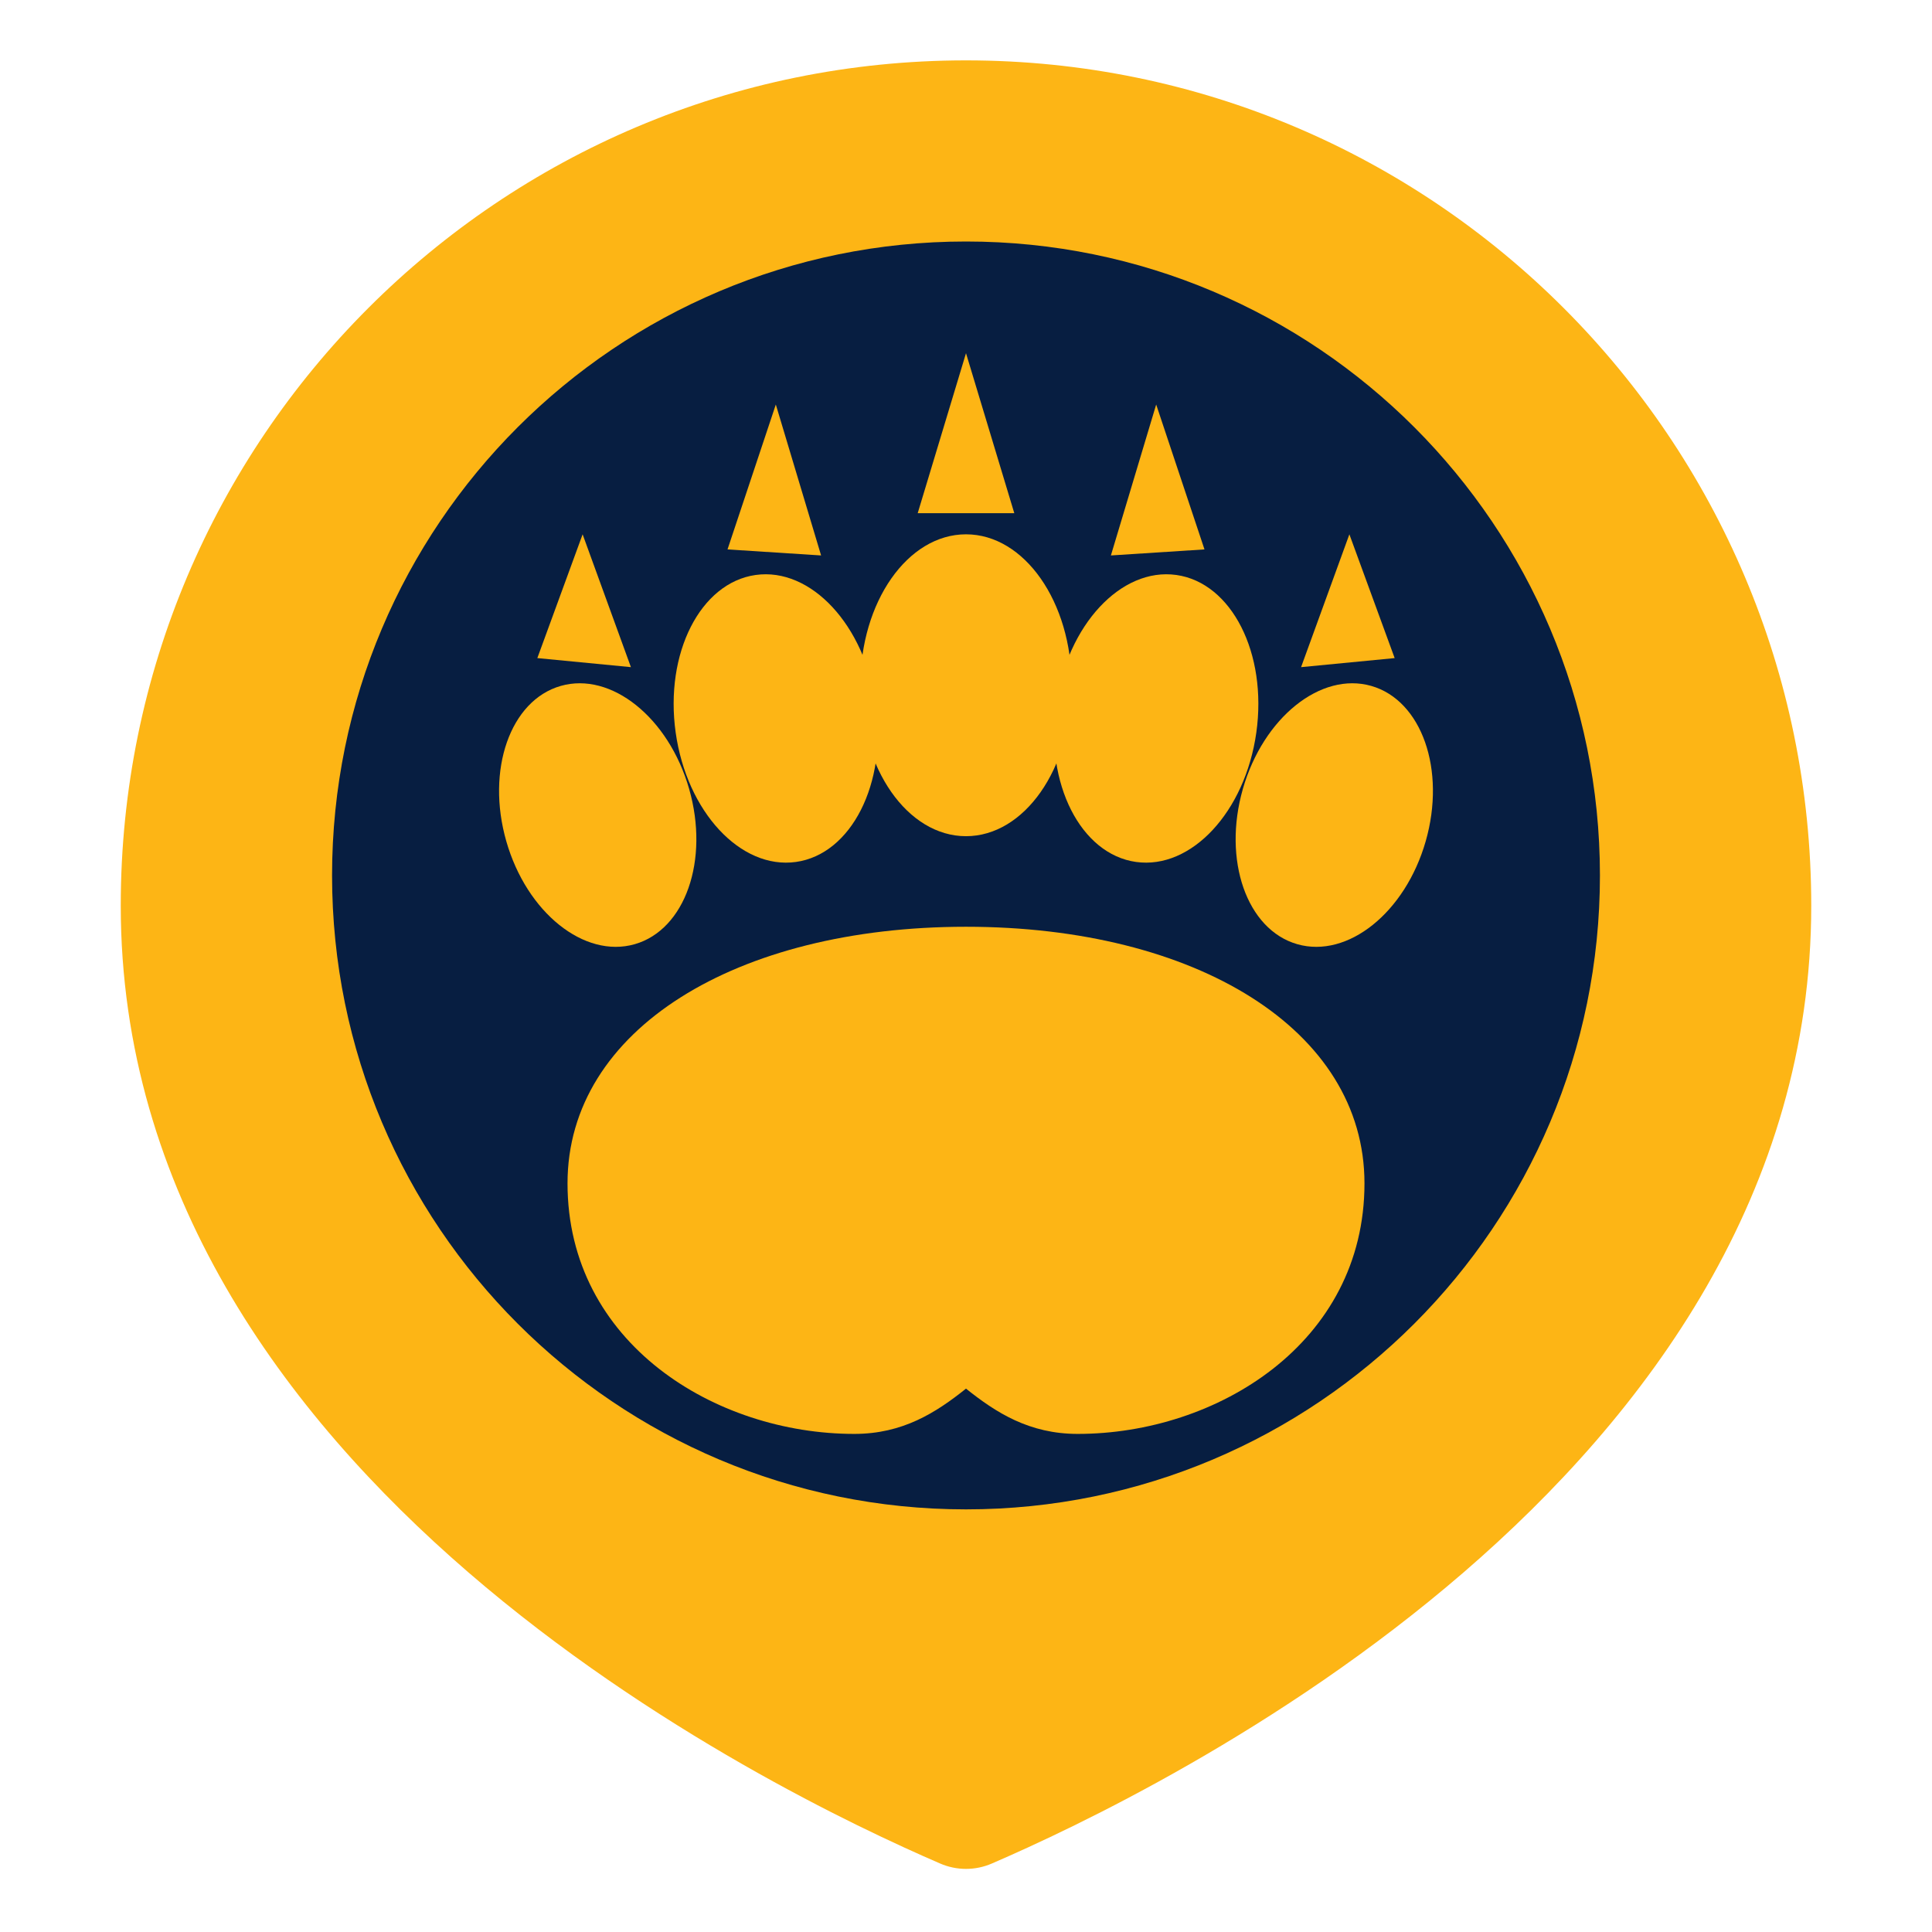
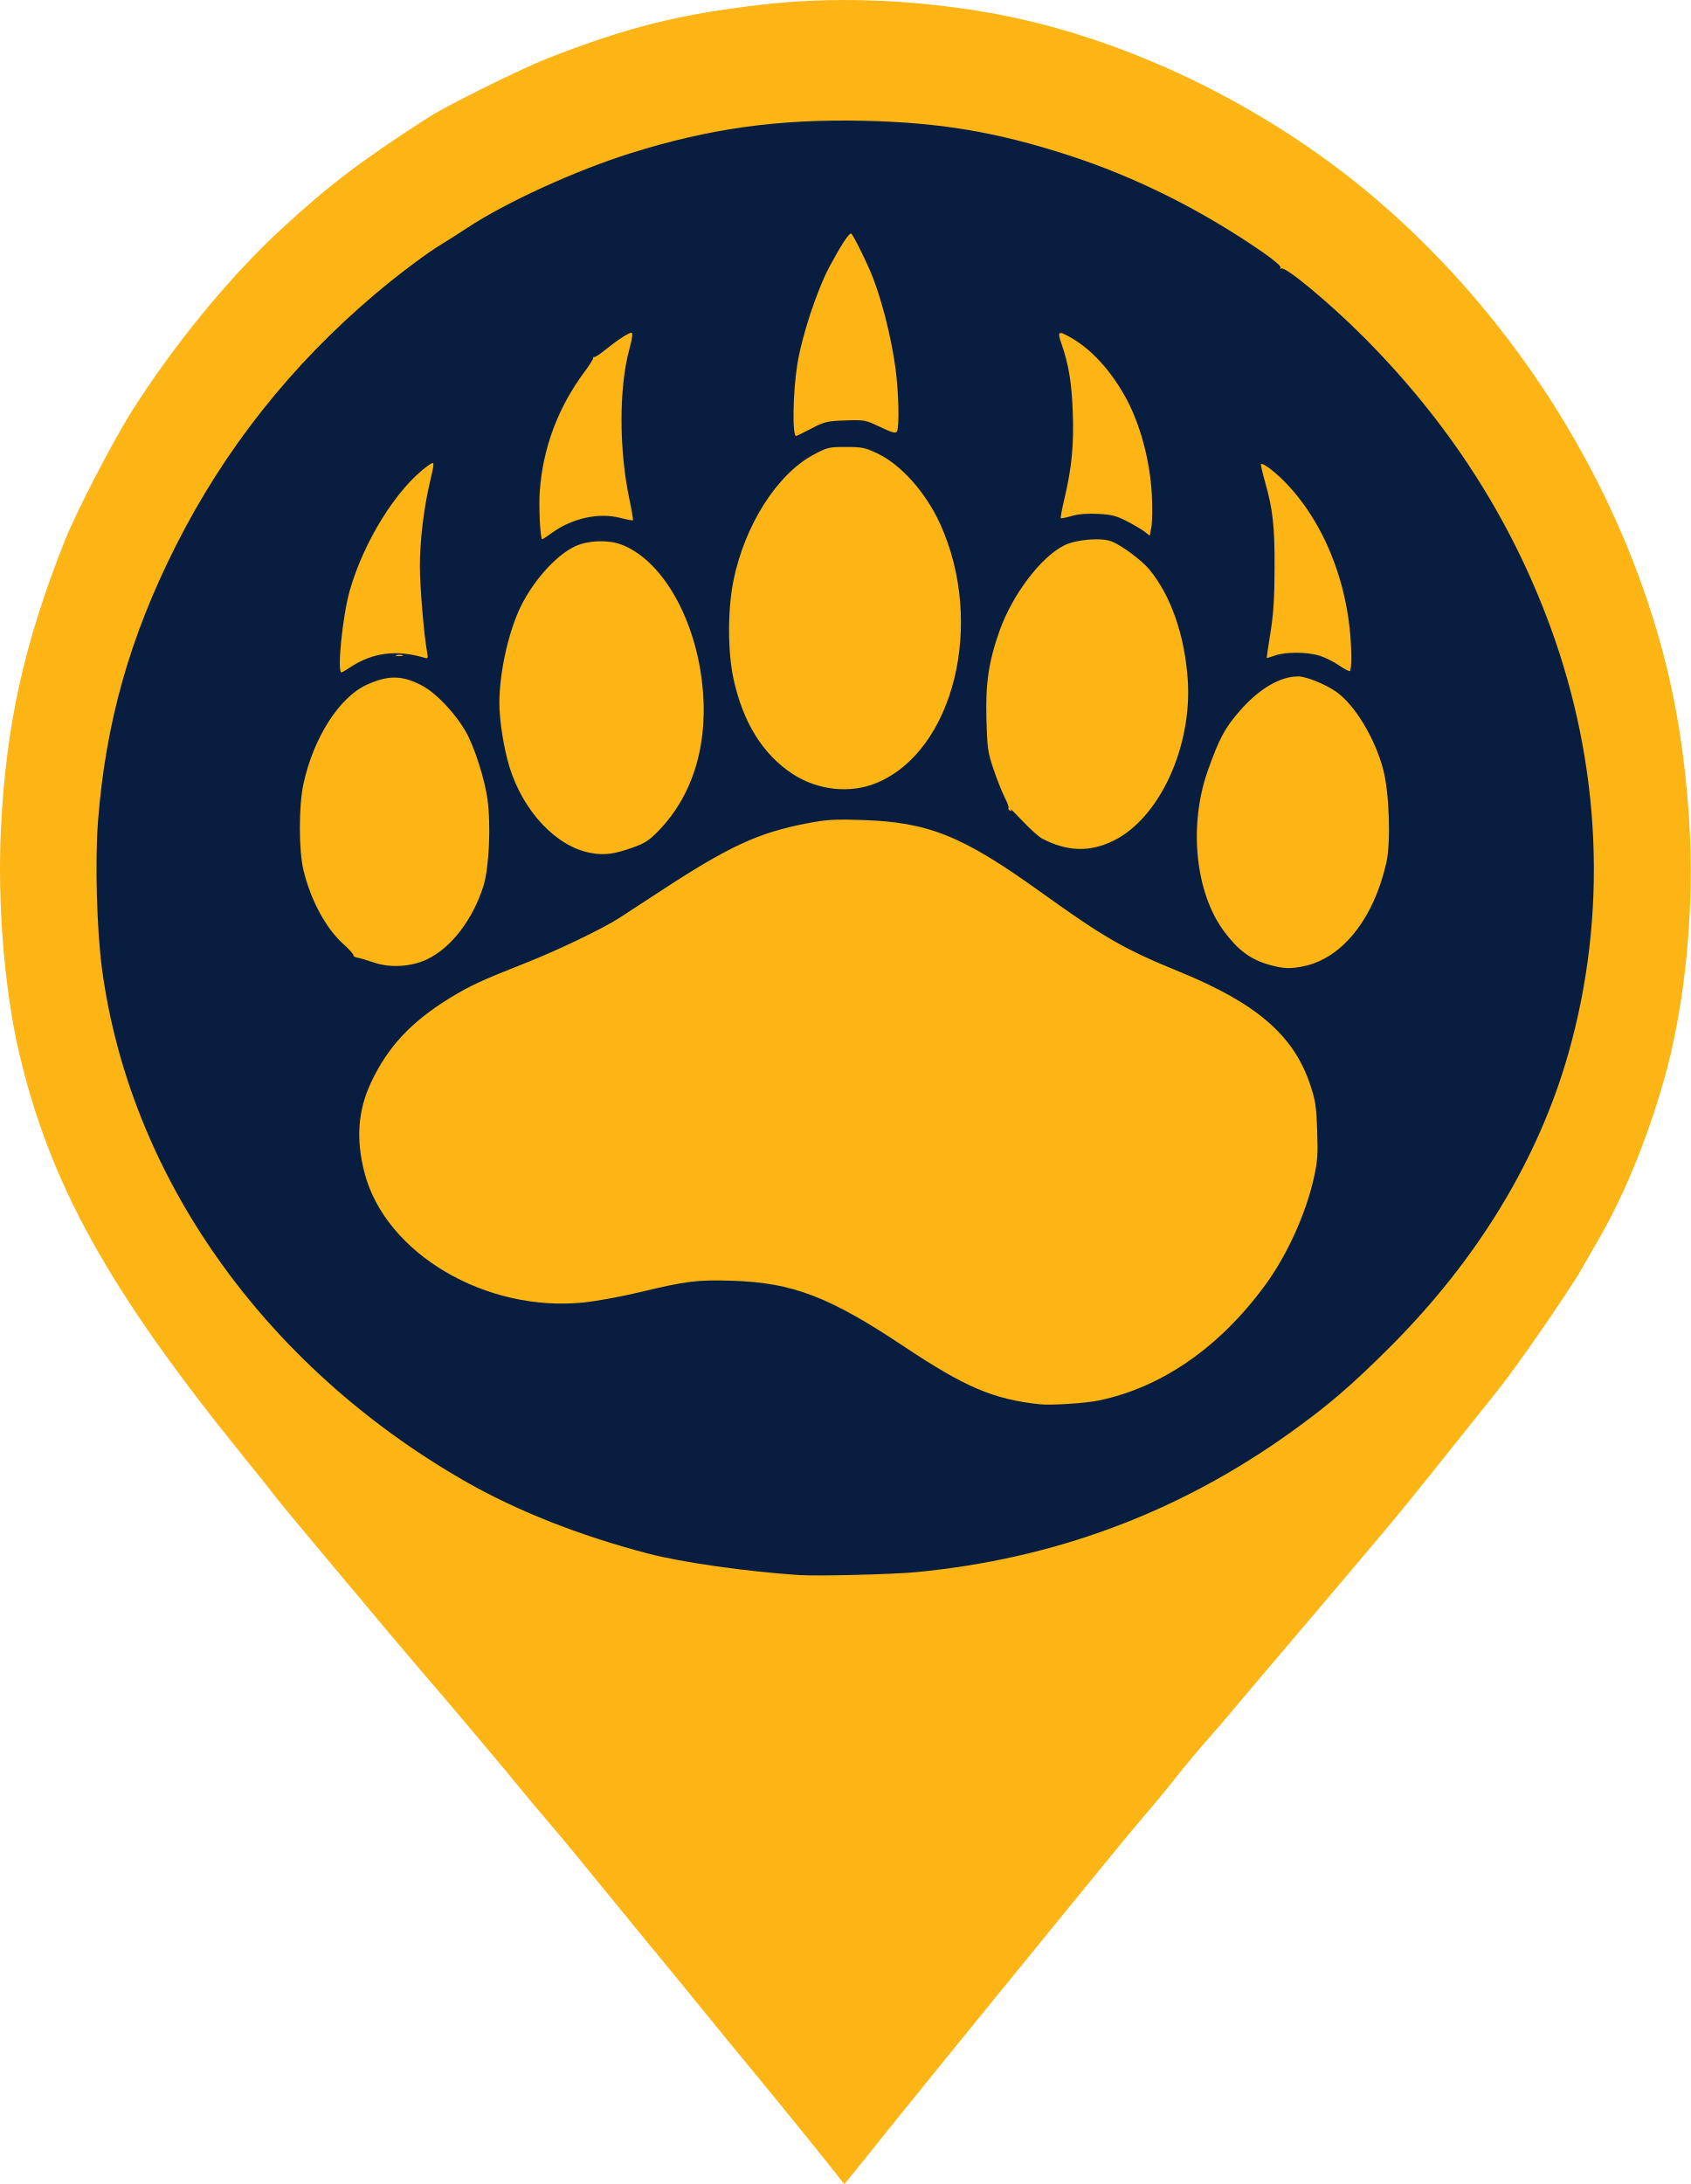
- <svg xmlns="http://www.w3.org/2000/svg" viewBox="0 0 64 64" role="img" aria-labelledby="title description">
-   <path fill="#FDB515" d="M32 2C16.54 2 4 14.54 4 30c0 18.96 21.66 29.36 27.14 31.73a2.15 2.15 0 0 0 1.72 0C38.34 59.36 60 48.96 60 30 60 14.54 47.46 2 32 2Z" />
-   <circle cx="32" cy="29" r="21" fill="#071E41" />
-   <g fill="#FDB515" aria-hidden="true">
-     <ellipse cx="19.8" cy="27" rx="3.15" ry="4.45" transform="rotate(-16 19.8 27)" />
-     <ellipse cx="25.7" cy="23.8" rx="3.35" ry="4.8" transform="rotate(-8 25.7 23.8)" />
-     <ellipse cx="32" cy="22.7" rx="3.5" ry="5" />
-     <ellipse cx="38.3" cy="23.8" rx="3.35" ry="4.8" transform="rotate(8 38.3 23.8)" />
-     <ellipse cx="44.2" cy="27" rx="3.15" ry="4.45" transform="rotate(16 44.2 27)" />
-     <path d="M17.8 21.8 19.3 17.7 20.9 22.1Z" />
-     <path d="M24.1 18.2 25.7 13.4 27.2 18.4Z" />
-     <path d="M30.4 17 32 11.7 33.6 17Z" />
-     <path d="M36.8 18.4 38.3 13.4 39.9 18.2Z" />
-     <path d="M43.1 22.1 44.7 17.7 46.2 21.8Z" />
-     <path d="M18.8 39.2c0-5.1 5.6-8.5 13.2-8.5s13.2 3.4 13.2 8.5c0 5.3-4.9 8.3-9.5 8.3-1.6 0-2.7-.7-3.7-1.5-1 .8-2.1 1.5-3.7 1.5-4.6 0-9.5-3-9.5-8.3Z" />
+ <svg xmlns="http://www.w3.org/2000/svg" width="99.486mm" height="128.491mm" viewBox="0 0 99.486 128.491" version="1.1" id="svg1" xml:space="preserve">
+   <defs id="defs1">
+     <linearGradient id="swatch7">
+       <stop style="stop-color:#071e41;stop-opacity:1;" offset="0" id="stop7" />
+     </linearGradient>
+   </defs>
+   <g id="layer1" transform="translate(-46.03989,-23.96682)">
+     <path style="fill:#fdb515;fill-opacity:1" d="m 95.348,151.994 c -0.517,-0.677 -3.449,-4.298 -4.717,-5.827 -0.606,-0.731 -1.406,-1.704 -1.778,-2.162 -0.617,-0.76 -1.387,-1.704 -2.975,-3.646 -0.319,-0.39 -1.027,-1.252 -1.574,-1.915 -0.546,-0.663 -1.283,-1.561 -1.636,-1.996 -0.354,-0.435 -1.063,-1.304 -1.578,-1.93 -0.514,-0.626 -1.093,-1.336 -1.286,-1.576 -0.193,-0.241 -0.877,-1.055 -1.519,-1.81 -0.643,-0.755 -1.299,-1.536 -1.458,-1.736 -0.603,-0.757 -3.961,-4.754 -5.314,-6.324 -1.476,-1.713 -3.2,-3.756 -6,-7.113 -0.919,-1.101 -1.997,-2.393 -2.396,-2.87 -0.399,-0.477 -0.831,-1.011 -0.959,-1.186 -0.129,-0.175 -0.972,-1.231 -1.875,-2.347 C 52.4,99.815 48.942,93.566 47.143,85.809 c -0.846,-3.647 -1.256,-8.723 -1.051,-13.008 0.294,-6.156 1.344,-10.915 3.746,-16.987 0.658,-1.663 2.795,-5.803 3.907,-7.57 2.474,-3.93 5.807,-7.999 8.833,-10.788 2.832,-2.609 4.732,-4.051 8.695,-6.597 1.102,-0.708 5.472,-2.87 7.015,-3.471 4.663,-1.816 7.63,-2.563 12.443,-3.132 4.174,-0.494 8.688,-0.352 13.251,0.415 7.918,1.332 16.376,5.361 22.92,10.917 7.122,6.047 12.745,14.229 15.842,23.049 1.53,4.357 2.344,8.434 2.678,13.402 0.357,5.308 -0.212,11.15 -1.525,15.661 -1.025,3.52 -2.319,6.649 -3.828,9.252 -0.354,0.611 -0.808,1.399 -1.01,1.753 -0.704,1.235 -3.833,5.759 -4.85,7.012 -0.235,0.289 -1.368,1.709 -2.518,3.155 -2.232,2.807 -3.589,4.471 -4.905,6.018 -0.45,0.529 -1.291,1.526 -1.87,2.215 -0.578,0.69 -2.025,2.395 -3.214,3.79 -1.189,1.395 -2.554,3.007 -3.034,3.583 -0.479,0.576 -1.137,1.342 -1.461,1.702 -0.598,0.665 -1.449,1.692 -2.401,2.898 -0.289,0.367 -0.868,1.062 -1.286,1.545 -0.418,0.483 -1.18,1.397 -1.695,2.03 -0.514,0.633 -1.356,1.661 -1.87,2.285 -0.514,0.624 -1.435,1.751 -2.045,2.505 -0.611,0.754 -1.399,1.724 -1.753,2.154 -0.354,0.431 -1.047,1.279 -1.54,1.886 -0.493,0.607 -1.988,2.445 -3.32,4.084 -1.333,1.639 -3.126,3.861 -3.986,4.938 -0.859,1.077 -1.574,1.955 -1.588,1.953 -0.014,-0.003 -0.183,-0.211 -0.376,-0.463 z" id="path7" />
+     <path style="fill:#071e41;fill-opacity:1" d="m 93.069,116.633 c -3.119,-0.208 -6.903,-0.746 -8.882,-1.263 -4.082,-1.066 -7.794,-2.537 -10.863,-4.304 -11.775,-6.779 -19.647,-17.91 -21.282,-30.095 -0.308,-2.294 -0.418,-6.337 -0.236,-8.679 0.452,-5.817 1.863,-10.819 4.566,-16.186 2.878,-5.713 6.818,-10.686 11.786,-14.875 1.339,-1.129 3.068,-2.425 3.875,-2.903 0.289,-0.172 0.96,-0.599 1.491,-0.949 2.281,-1.506 6.375,-3.378 9.611,-4.395 4.644,-1.46 8.72,-2.025 13.771,-1.91 4.482,0.103 7.762,0.655 11.99,2.021 3.958,1.278 7.881,3.239 11.492,5.743 0.625,0.434 1.049,0.803 1.005,0.876 -0.043,0.069 -0.023,0.092 0.043,0.051 0.233,-0.144 2.848,2.03 4.824,4.009 5.008,5.017 8.664,10.685 11,17.05 3.005,8.191 3.382,16.928 1.081,25.076 -1.764,6.247 -5.351,12.159 -10.5,17.306 -2.25,2.249 -3.646,3.449 -5.857,5.032 -6.597,4.726 -13.92,7.455 -22.078,8.226 -1.379,0.13 -5.778,0.239 -6.837,0.168 z m 17.647,-10.277 c 3.683,-0.767 7.065,-3.108 9.74,-6.741 1.306,-1.774 2.404,-4.178 2.889,-6.323 0.223,-0.987 0.251,-1.376 0.201,-2.805 -0.051,-1.461 -0.102,-1.789 -0.427,-2.752 -0.966,-2.866 -3.153,-4.747 -7.669,-6.595 -3.29,-1.347 -4.402,-1.986 -8.216,-4.723 -4.588,-3.291 -6.56,-4.083 -10.488,-4.208 -1.599,-0.051 -2.068,-0.023 -3.178,0.189 -2.926,0.56 -4.632,1.351 -8.795,4.08 -0.932,0.611 -1.958,1.28 -2.279,1.487 -1.022,0.657 -3.677,1.931 -5.61,2.69 -2.491,0.979 -3.204,1.31 -4.383,2.035 -2.267,1.395 -3.634,2.857 -4.618,4.939 -0.786,1.664 -0.911,3.362 -0.391,5.349 1.238,4.739 7.136,8.217 12.913,7.615 0.745,-0.078 2.204,-0.345 3.241,-0.594 2.794,-0.671 3.435,-0.749 5.534,-0.68 3.509,0.116 5.671,0.946 10.025,3.847 3.63,2.419 5.274,3.12 8.005,3.417 0.676,0.073 2.695,-0.057 3.506,-0.226 z m 12.061,-25.548 c 2.253,-0.478 4.089,-2.785 4.839,-6.083 0.272,-1.194 0.175,-4.112 -0.181,-5.473 -0.485,-1.855 -1.684,-3.836 -2.782,-4.596 -0.637,-0.441 -1.752,-0.891 -2.217,-0.894 -1.063,-0.008 -2.311,0.727 -3.449,2.032 -0.875,1.003 -1.213,1.637 -1.878,3.517 -1.134,3.206 -0.739,7.154 0.944,9.432 0.821,1.112 1.561,1.666 2.634,1.973 0.866,0.248 1.271,0.266 2.09,0.092 z M 71.167,80.406 c 1.414,-0.665 2.699,-2.335 3.32,-4.316 0.333,-1.061 0.448,-3.561 0.236,-5.114 -0.159,-1.168 -0.777,-3.095 -1.262,-3.941 -0.652,-1.136 -1.762,-2.302 -2.617,-2.749 -1.145,-0.599 -1.977,-0.606 -3.234,-0.028 -1.613,0.742 -3.127,3.119 -3.716,5.835 -0.279,1.285 -0.279,3.898 8.05e-4,5.063 0.421,1.756 1.318,3.424 2.333,4.336 0.333,0.299 0.605,0.599 0.605,0.666 0,0.067 0.105,0.135 0.234,0.151 0.129,0.016 0.549,0.139 0.935,0.274 0.98,0.342 2.211,0.274 3.166,-0.175 z m 12.083,-6.566 c 0.741,-0.262 0.986,-0.421 1.561,-1.017 2.079,-2.154 2.969,-5.267 2.526,-8.832 -0.482,-3.882 -2.46,-7.182 -4.799,-8.007 -0.77,-0.272 -1.922,-0.22 -2.651,0.12 -1.181,0.55 -2.609,2.186 -3.329,3.813 -0.666,1.506 -1.134,3.741 -1.134,5.421 -2.72e-4,1.014 0.263,2.674 0.593,3.746 0.815,2.642 2.781,4.715 4.808,5.069 0.797,0.139 1.344,0.068 2.425,-0.314 z M 111.572,73.423 c 2.719,-1.344 4.65,-5.579 4.353,-9.546 -0.194,-2.593 -0.992,-4.863 -2.247,-6.398 -0.44,-0.538 -1.625,-1.421 -2.228,-1.659 -0.605,-0.239 -2.079,-0.118 -2.78,0.229 -1.382,0.685 -3.062,2.903 -3.819,5.044 -0.632,1.785 -0.826,3.093 -0.768,5.18 0.048,1.712 0.083,1.961 0.418,2.949 0.201,0.594 0.496,1.337 0.655,1.651 0.159,0.314 0.262,0.599 0.229,0.633 -0.034,0.034 0.003,0.101 0.082,0.149 0.1,0.062 0.113,0.039 0.042,-0.074 -0.055,-0.089 0.262,0.222 0.705,0.692 0.443,0.47 0.964,0.936 1.157,1.036 1.483,0.767 2.808,0.803 4.2,0.115 z M 97.614,70.032 c 4.552,-1.881 6.4,-9.391 3.751,-15.234 -0.838,-1.848 -2.306,-3.498 -3.702,-4.158 -0.714,-0.338 -0.905,-0.377 -1.848,-0.377 -0.998,0 -1.095,0.023 -1.902,0.454 -2.143,1.145 -4.05,4.14 -4.714,7.404 -0.344,1.691 -0.345,4.155 -0.003,5.756 0.552,2.58 1.73,4.48 3.488,5.626 1.481,0.965 3.382,1.169 4.93,0.529 z M 66.644,63.229 c 1.322,-0.875 2.731,-1.055 4.381,-0.561 0.194,0.058 0.211,0.019 0.147,-0.327 -0.183,-0.984 -0.425,-3.871 -0.425,-5.058 0,-1.482 0.224,-3.377 0.578,-4.893 0.305,-1.306 0.304,-1.314 -0.094,-1.03 -1.815,1.293 -3.784,4.436 -4.617,7.374 -0.418,1.474 -0.751,4.792 -0.48,4.792 0.034,0 0.263,-0.134 0.511,-0.298 z m 58.911,-0.557 c -0.016,-3.902 -1.409,-7.683 -3.753,-10.188 -0.652,-0.697 -1.453,-1.318 -1.561,-1.21 -0.025,0.025 0.081,0.491 0.235,1.036 0.465,1.64 0.572,2.602 0.564,5.081 -0.006,1.755 -0.066,2.701 -0.243,3.798 -0.13,0.803 -0.227,1.472 -0.216,1.485 0.011,0.013 0.228,-0.05 0.483,-0.141 0.614,-0.219 1.855,-0.218 2.593,0.001 0.327,0.097 0.849,0.354 1.161,0.57 0.311,0.216 0.605,0.37 0.654,0.342 0.048,-0.028 0.086,-0.377 0.085,-0.775 z m -55.828,-0.157 c -0.079,-0.032 -0.237,-0.034 -0.351,-0.004 -0.114,0.03 -0.049,0.056 0.144,0.058 0.193,0.002 0.286,-0.022 0.207,-0.054 z m 8.822,-7.218 c 1.196,-0.859 2.752,-1.189 4.025,-0.853 0.366,0.096 0.685,0.155 0.71,0.131 0.024,-0.024 -0.075,-0.61 -0.221,-1.302 -0.6,-2.841 -0.602,-6.484 -0.004,-8.708 0.194,-0.723 0.233,-1.023 0.134,-1.023 -0.168,0 -0.852,0.45 -1.573,1.036 -0.288,0.234 -0.564,0.412 -0.614,0.396 -0.05,-0.016 -0.078,0.01 -0.063,0.058 0.015,0.048 -0.207,0.403 -0.494,0.789 -1.575,2.116 -2.466,4.495 -2.649,7.068 -0.066,0.925 0.032,2.807 0.145,2.807 0.027,0 0.298,-0.18 0.604,-0.399 z m 35.27,-2.179 c -0.107,-2.125 -0.729,-4.373 -1.651,-5.96 -0.887,-1.528 -1.945,-2.659 -3.113,-3.327 -0.754,-0.431 -0.815,-0.389 -0.547,0.383 0.42,1.209 0.595,2.281 0.658,4.023 0.069,1.893 -0.062,3.251 -0.484,5.032 -0.148,0.625 -0.248,1.158 -0.223,1.184 0.025,0.026 0.315,-0.032 0.643,-0.128 0.4,-0.117 0.912,-0.158 1.553,-0.125 0.798,0.042 1.082,0.115 1.707,0.439 0.412,0.214 0.881,0.491 1.042,0.617 l 0.292,0.228 0.095,-0.507 c 0.052,-0.279 0.065,-1.115 0.027,-1.858 z m -20.039,-3.937 c 0.777,-0.406 0.924,-0.441 1.996,-0.479 1.127,-0.039 1.182,-0.029 2.051,0.384 0.686,0.326 0.915,0.389 0.988,0.274 0.154,-0.242 0.111,-2.264 -0.078,-3.696 -0.258,-1.949 -0.895,-4.394 -1.514,-5.803 -0.449,-1.024 -1.035,-2.163 -1.109,-2.156 -0.146,0.015 -0.601,0.714 -1.251,1.925 -0.746,1.389 -1.643,4.107 -1.908,5.782 -0.26,1.644 -0.303,4.207 -0.07,4.207 0.031,0 0.434,-0.197 0.895,-0.438 z" id="path5" />
  </g>
</svg>
